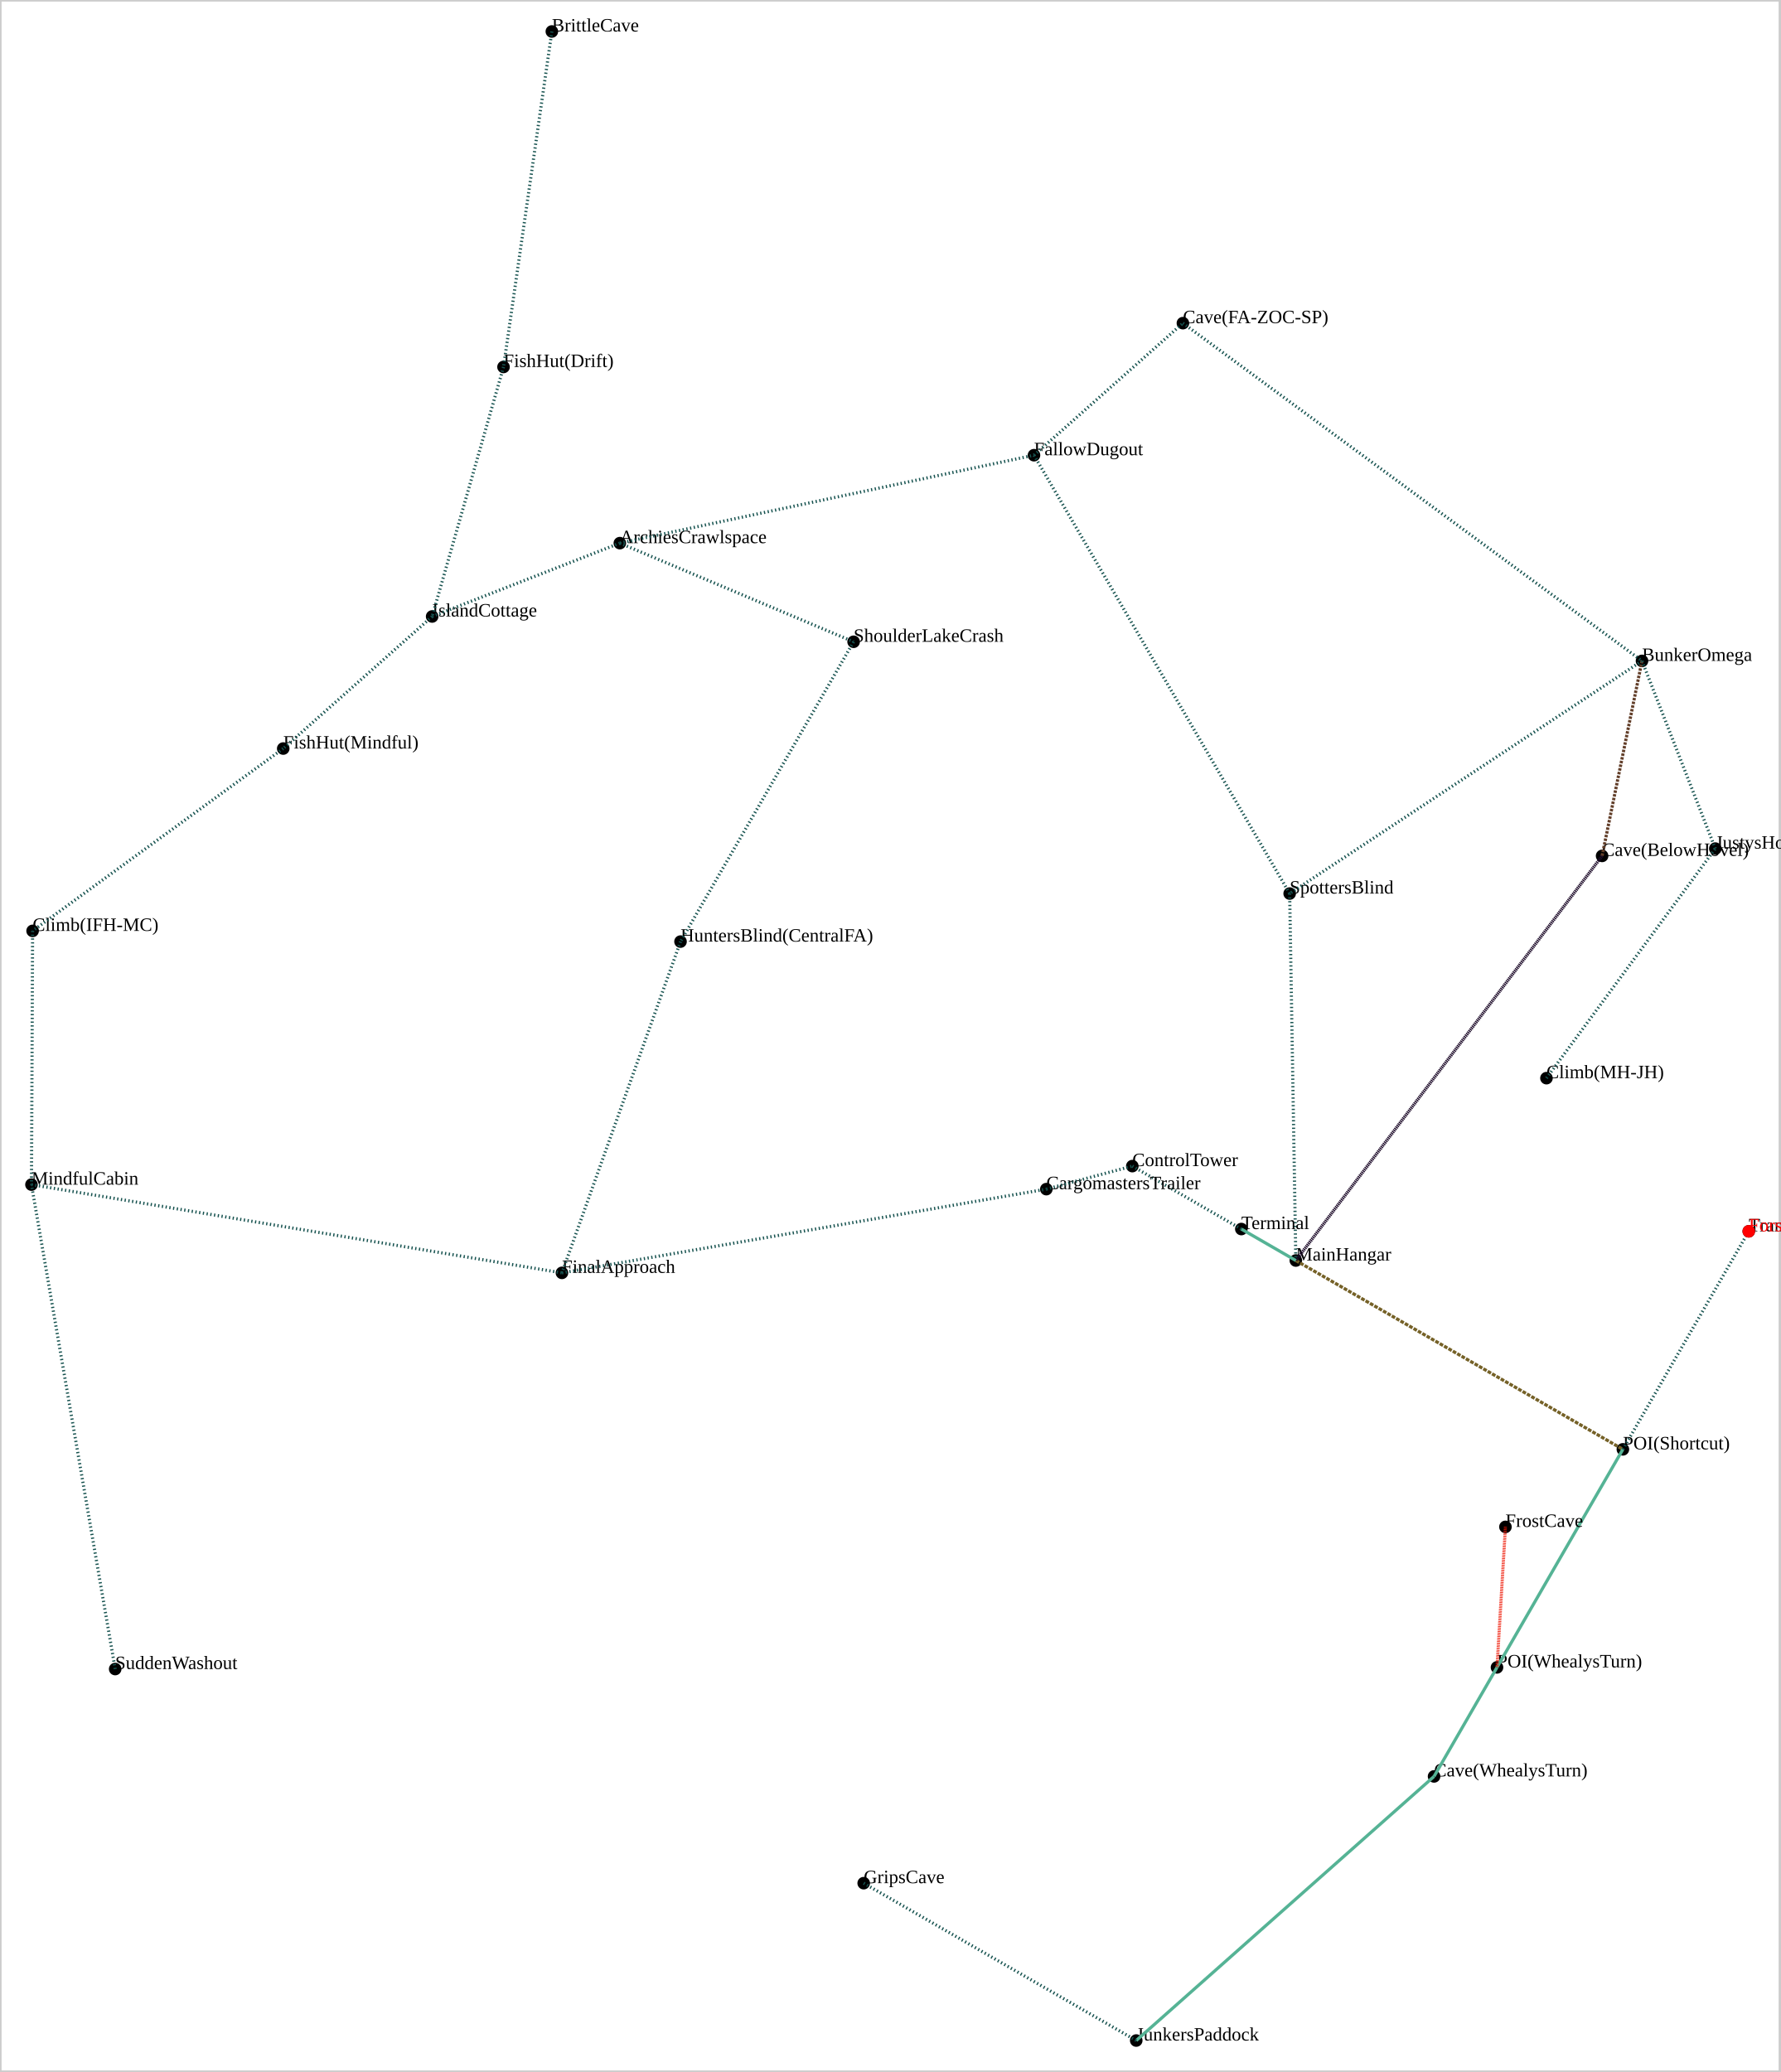
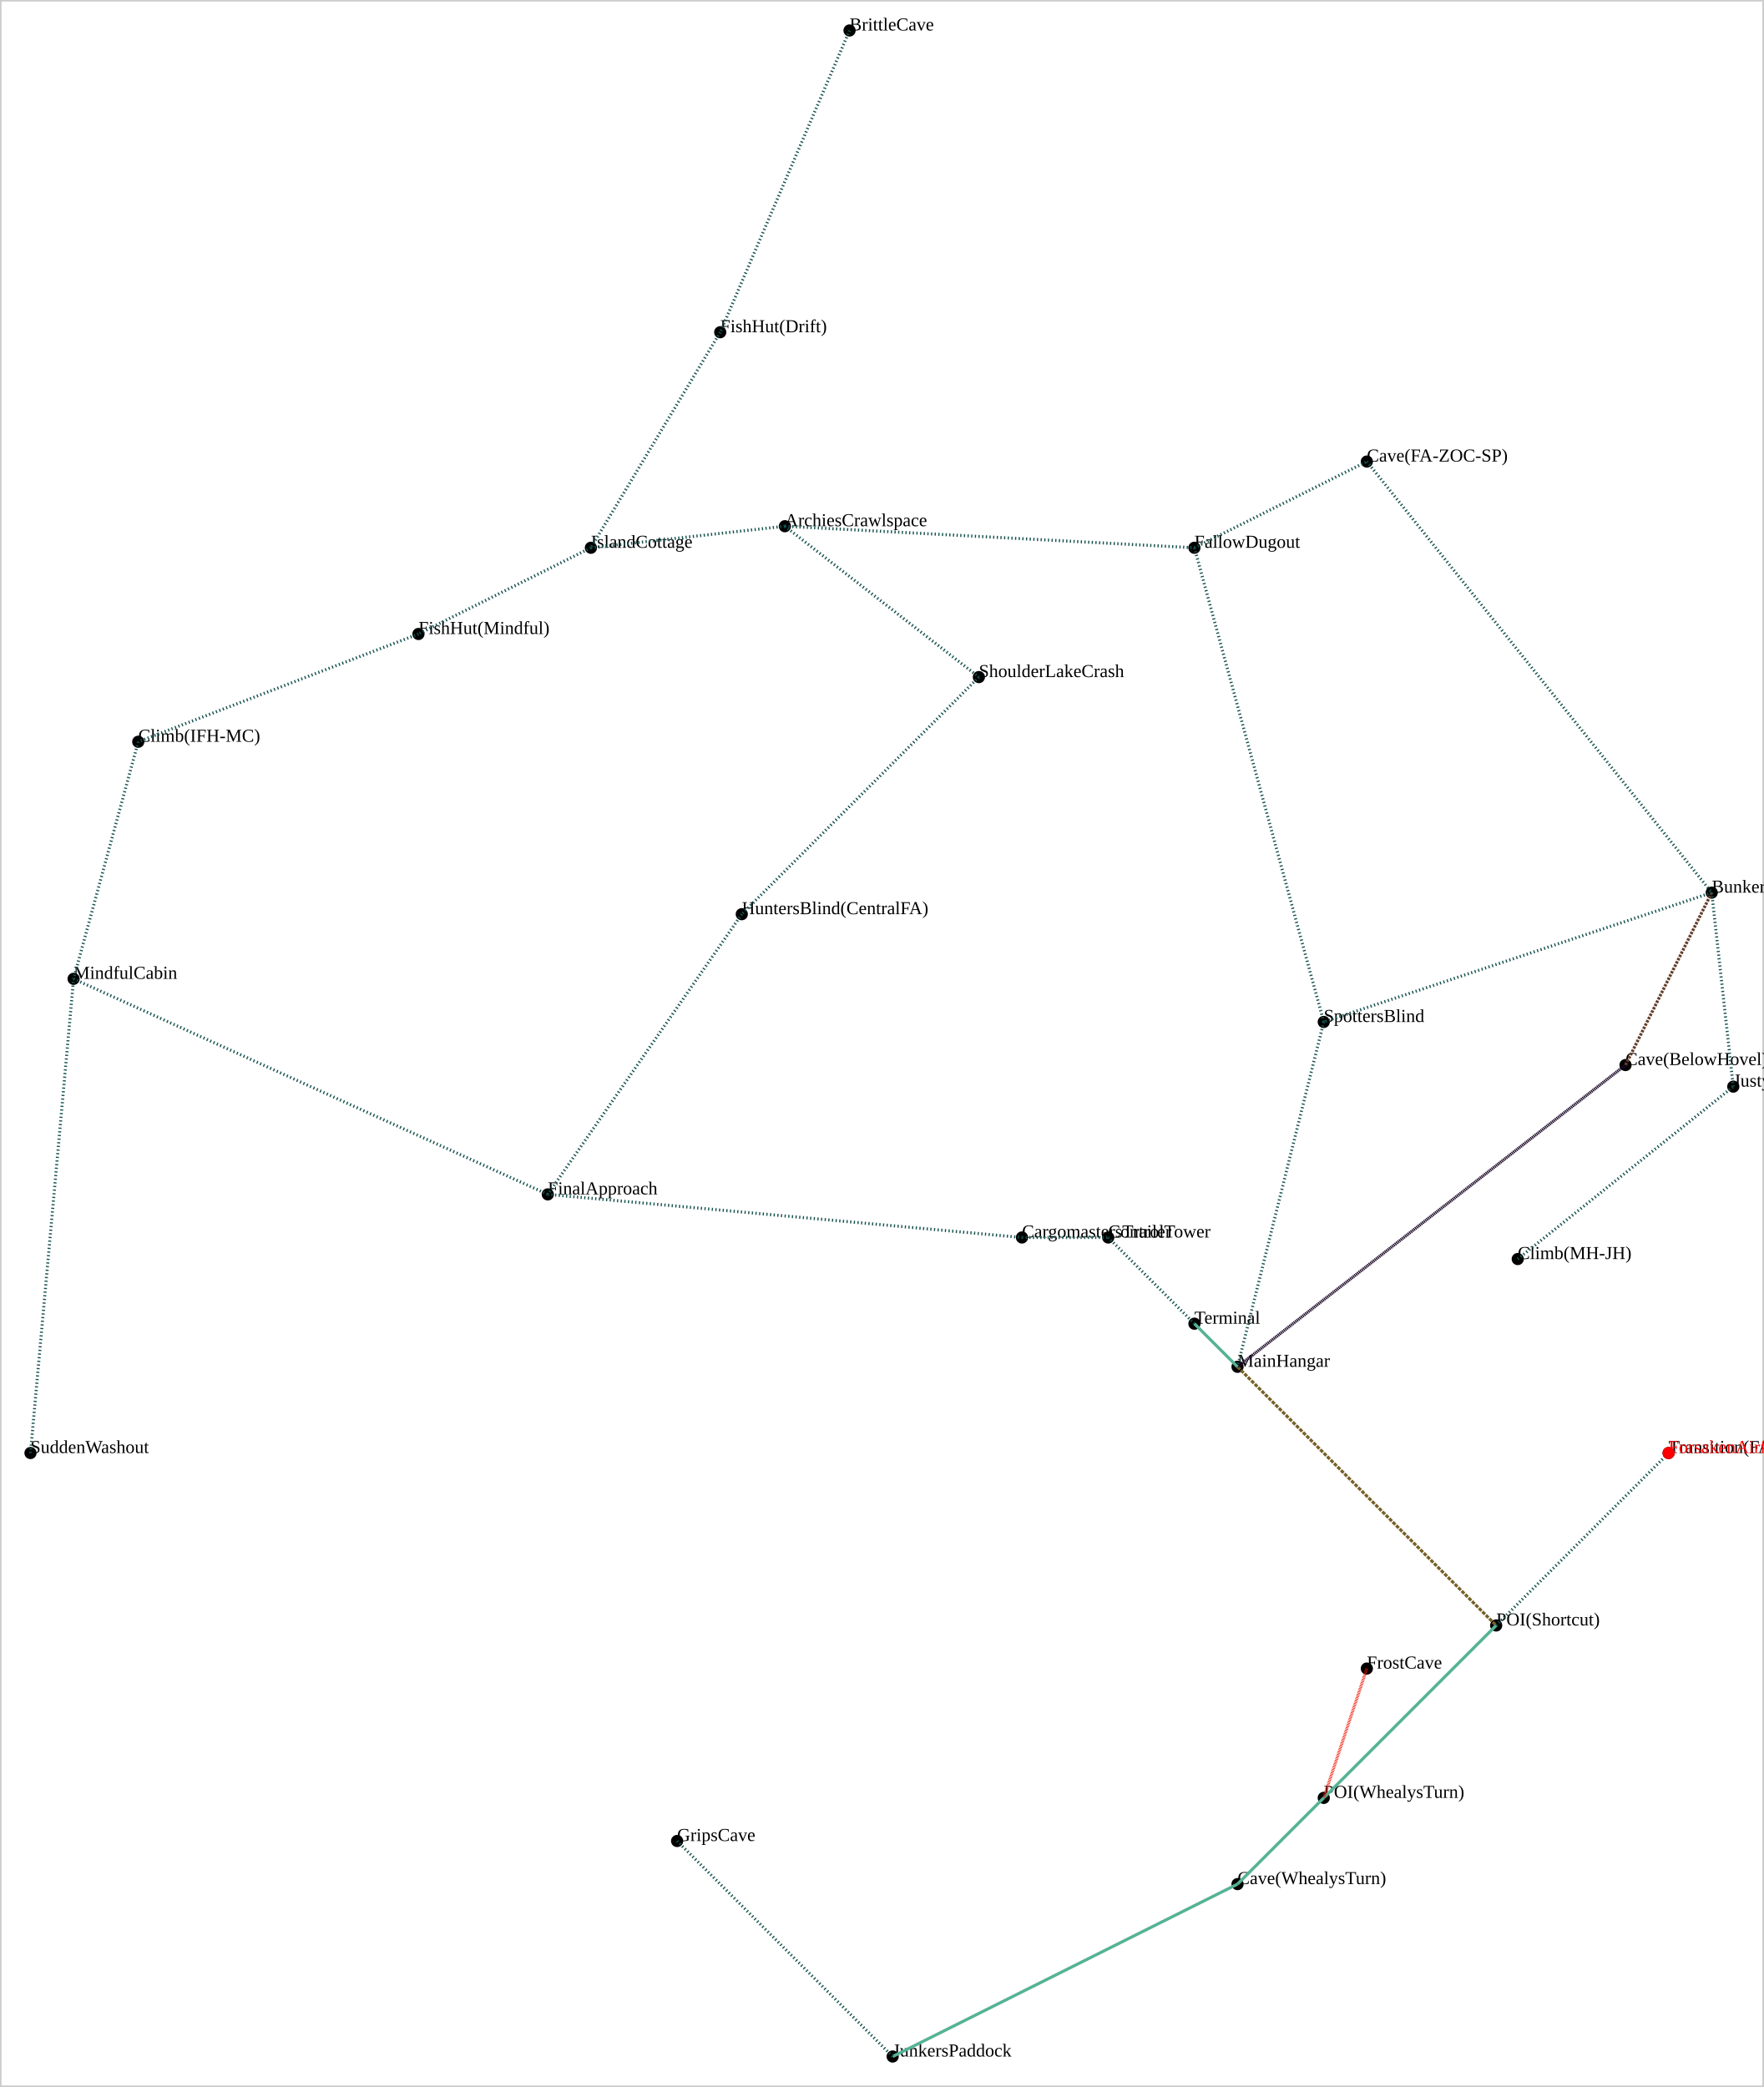
- <svg xmlns="http://www.w3.org/2000/svg" width="2828.46" height="3291.86" viewBox="0 0 2828.46 3291.86">
+ <svg xmlns="http://www.w3.org/2000/svg" width="2893.07" height="3423.4" viewBox="0 0 2893.07 3423.4">
  <defs>
</defs>
-   <rect x="0" y="0" width="2828.46" height="3291.86" fill="white" stroke="#cccccc" stroke-width="5.0" />
-   <circle cx="2778.46" cy="1956.22" r="10" fill="black" />
-   <text x="2778.46" y="1956.22" font-size="30" fill="black">Transition(FA-TP)</text>
-   <circle cx="2578.46" cy="2302.63" r="10" fill="black" />
-   <text x="2578.46" y="2302.63" font-size="30" fill="black">POI(Shortcut)</text>
-   <path d="M2578.46,2302.63 L2778.46,1956.22" stroke-width="5.0" stroke="#16524f" stroke-dasharray="2,4" />
-   <circle cx="2058.85" cy="2002.63" r="10" fill="black" />
-   <text x="2058.85" y="2002.63" font-size="30" fill="black">MainHangar</text>
-   <path d="M2058.85,2002.63 L2578.46,2302.63" stroke-width="5.0" stroke="#756127" stroke-dasharray="6,2" />
-   <circle cx="2378.46" cy="2649.04" r="10" fill="black" />
-   <text x="2378.46" y="2649.04" font-size="30" fill="black">POI(WhealysTurn)</text>
-   <path d="M2378.46,2649.04 L2578.46,2302.63" stroke-width="5.0" stroke="#55b395" stroke-dasharray="" />
-   <circle cx="2278.46" cy="2822.24" r="10" fill="black" />
-   <text x="2278.46" y="2822.24" font-size="30" fill="black">Cave(WhealysTurn)</text>
-   <path d="M2278.46,2822.24 L2378.46,2649.04" stroke-width="5.0" stroke="#55b395" stroke-dasharray="" />
-   <circle cx="1805.26" cy="3241.86" r="10" fill="black" />
-   <text x="1805.26" y="3241.86" font-size="30" fill="black">JunkersPaddock</text>
-   <path d="M1805.26,3241.86 L2278.46,2822.24" stroke-width="5.0" stroke="#55b395" stroke-dasharray="" />
-   <circle cx="2391.86" cy="2425.83" r="10" fill="black" />
-   <text x="2391.86" y="2425.83" font-size="30" fill="black">FrostCave</text>
-   <path d="M2391.86,2425.83 L2378.46,2649.04" stroke-width="5.0" stroke="#ee1300" stroke-dasharray="1,1" />
-   <circle cx="2049.04" cy="1419.61" r="10" fill="black" />
-   <text x="2049.04" y="1419.61" font-size="30" fill="black">SpottersBlind</text>
-   <path d="M2049.04,1419.61 L2058.85,2002.63" stroke-width="5.0" stroke="#16524f" stroke-dasharray="2,4" />
-   <circle cx="2545.45" cy="1359.81" r="10" fill="black" />
-   <text x="2545.45" y="1359.81" font-size="30" fill="black">Cave(BelowHovel)</text>
-   <path d="M2545.45,1359.81 L2058.85,2002.63" stroke-width="5.0" stroke="#1e0c2a" stroke-dasharray="2,1" />
-   <circle cx="2608.85" cy="1050.0" r="10" fill="black" />
-   <text x="2608.85" y="1050.0" font-size="30" fill="black">BunkerOmega</text>
-   <path d="M2608.85,1050.0 L2049.04,1419.61" stroke-width="5.0" stroke="#16524f" stroke-dasharray="2,4" />
-   <path d="M2608.85,1050.0 L2545.45,1359.81" stroke-width="5.0" stroke="#623e29" stroke-dasharray="4,2" />
-   <circle cx="2725.35" cy="1348.2" r="10" fill="black" />
-   <text x="2725.35" y="1348.2" font-size="30" fill="black">JustysHovel</text>
-   <path d="M2725.35,1348.2 L2608.85,1050.0" stroke-width="5.0" stroke="#16524f" stroke-dasharray="2,4" />
-   <circle cx="1879.42" cy="513.4" r="10" fill="black" />
-   <text x="1879.42" y="513.4" font-size="30" fill="black">Cave(FA-ZOC-SP)</text>
-   <path d="M1879.42,513.4 L2608.85,1050.0" stroke-width="5.0" stroke="#16524f" stroke-dasharray="2,4" />
-   <circle cx="1642.82" cy="723.2" r="10" fill="black" />
-   <text x="1642.82" y="723.2" font-size="30" fill="black">FallowDugout</text>
-   <path d="M1642.82,723.2 L1879.42,513.4" stroke-width="5.0" stroke="#16524f" stroke-dasharray="2,4" />
-   <path d="M1642.82,723.2 L2049.04,1419.61" stroke-width="5.0" stroke="#16524f" stroke-dasharray="2,4" />
-   <circle cx="1972.25" cy="1952.63" r="10" fill="black" />
-   <text x="1972.25" y="1952.63" font-size="30" fill="black">Terminal</text>
-   <path d="M1972.25,1952.63 L2058.85,2002.63" stroke-width="5.0" stroke="#55b395" stroke-dasharray="" />
-   <circle cx="1799.04" cy="1852.63" r="10" fill="black" />
-   <text x="1799.04" y="1852.63" font-size="30" fill="black">ControlTower</text>
-   <path d="M1799.04,1852.63 L1972.25,1952.63" stroke-width="5.0" stroke="#16524f" stroke-dasharray="2,4" />
-   <circle cx="1662.44" cy="1889.23" r="10" fill="black" />
-   <text x="1662.44" y="1889.23" font-size="30" fill="black">CargomastersTrailer</text>
-   <path d="M1662.44,1889.23 L1799.04,1852.63" stroke-width="5.0" stroke="#16524f" stroke-dasharray="2,4" />
-   <circle cx="892.82" cy="2022.24" r="10" fill="black" />
-   <text x="892.82" y="2022.24" font-size="30" fill="black">FinalApproach</text>
-   <path d="M892.82,2022.24 L1662.44,1889.23" stroke-width="5.0" stroke="#16524f" stroke-dasharray="2,4" />
-   <circle cx="50.0" cy="1882.05" r="10" fill="black" />
-   <text x="50.0" y="1882.05" font-size="30" fill="black">MindfulCabin</text>
-   <path d="M50.0,1882.05 L892.82,2022.24" stroke-width="5.0" stroke="#16524f" stroke-dasharray="2,4" />
-   <circle cx="51.8" cy="1478.94" r="10" fill="black" />
-   <text x="51.8" y="1478.94" font-size="30" fill="black">Climb(IFH-MC)</text>
-   <path d="M51.8,1478.94 L50.0,1882.05" stroke-width="5.0" stroke="#16524f" stroke-dasharray="2,4" />
-   <circle cx="450.0" cy="1189.23" r="10" fill="black" />
-   <text x="450.0" y="1189.23" font-size="30" fill="black">FishHut(Mindful)</text>
-   <path d="M450.0,1189.23 L51.8,1478.94" stroke-width="5.0" stroke="#16524f" stroke-dasharray="2,4" />
-   <circle cx="686.6" cy="979.42" r="10" fill="black" />
-   <text x="686.6" y="979.42" font-size="30" fill="black">IslandCottage</text>
-   <path d="M686.6,979.42 L450.0,1189.23" stroke-width="5.0" stroke="#16524f" stroke-dasharray="2,4" />
-   <circle cx="800.0" cy="583.01" r="10" fill="black" />
-   <text x="800.0" y="583.01" font-size="30" fill="black">FishHut(Drift)</text>
-   <path d="M800.0,583.01 L686.6,979.42" stroke-width="5.0" stroke="#16524f" stroke-dasharray="2,4" />
-   <circle cx="1081.22" cy="1495.93" r="10" fill="black" />
-   <text x="1081.22" y="1495.93" font-size="30" fill="black">HuntersBlind(CentralFA)</text>
-   <path d="M1081.22,1495.93 L892.82,2022.24" stroke-width="5.0" stroke="#16524f" stroke-dasharray="2,4" />
-   <circle cx="183.01" cy="2651.66" r="10" fill="black" />
-   <text x="183.01" y="2651.66" font-size="30" fill="black">SuddenWashout</text>
-   <path d="M183.01,2651.66 L50.0,1882.05" stroke-width="5.0" stroke="#16524f" stroke-dasharray="2,4" />
-   <circle cx="1356.22" cy="1019.61" r="10" fill="black" />
-   <text x="1356.22" y="1019.61" font-size="30" fill="black">ShoulderLakeCrash</text>
-   <path d="M1356.22,1019.61 L1081.22,1495.93" stroke-width="5.0" stroke="#16524f" stroke-dasharray="2,4" />
-   <circle cx="2457.05" cy="1712.91" r="10" fill="black" />
-   <text x="2457.05" y="1712.91" font-size="30" fill="black">Climb(MH-JH)</text>
-   <path d="M2457.05,1712.91 L2725.35,1348.2" stroke-width="5.0" stroke="#16524f" stroke-dasharray="2,4" />
-   <circle cx="1372.25" cy="2991.86" r="10" fill="black" />
-   <text x="1372.25" y="2991.86" font-size="30" fill="black">GripsCave</text>
-   <path d="M1372.25,2991.86 L1805.26,3241.86" stroke-width="5.0" stroke="#16524f" stroke-dasharray="2,4" />
-   <circle cx="984.81" cy="862.91" r="10" fill="black" />
-   <text x="984.81" y="862.91" font-size="30" fill="black">ArchiesCrawlspace</text>
-   <path d="M984.81,862.91 L1642.82,723.2" stroke-width="5.0" stroke="#16524f" stroke-dasharray="2,4" />
-   <path d="M984.81,862.91 L1356.22,1019.61" stroke-width="5.0" stroke="#16524f" stroke-dasharray="2,4" />
-   <path d="M984.81,862.91 L686.6,979.42" stroke-width="5.0" stroke="#16524f" stroke-dasharray="2,4" />
-   <circle cx="876.8" cy="50.0" r="10" fill="black" />
-   <text x="876.8" y="50.0" font-size="30" fill="black">BrittleCave</text>
-   <path d="M876.8,50.0 L800.0,583.01" stroke-width="5.0" stroke="#16524f" stroke-dasharray="2,4" />
-   <circle cx="2778.46" cy="1956.22" r="10" fill="red" />
-   <text x="2778.46" y="1956.22" font-size="30" fill="red">ForsakenAirfield--TransferPass</text>
+   <rect x="0" y="0" width="2893.07" height="3423.4" fill="white" stroke="#cccccc" stroke-width="5.0" />
+   <circle cx="2737.01" cy="2383.45" r="10" fill="black" />
+   <text x="2737.01" y="2383.45" font-size="30" fill="black">Transition(FA-TP)</text>
+   <circle cx="2454.16" cy="2666.29" r="10" fill="black" />
+   <text x="2454.16" y="2666.29" font-size="30" fill="black">POI(Shortcut)</text>
+   <path d="M2454.16,2666.29 L2737.01,2383.45" stroke-width="5.0" stroke="#16524f" stroke-dasharray="2,4" />
+   <circle cx="2029.9" cy="2242.03" r="10" fill="black" />
+   <text x="2029.9" y="2242.03" font-size="30" fill="black">MainHangar</text>
+   <path d="M2029.9,2242.03 L2454.16,2666.29" stroke-width="5.0" stroke="#756127" stroke-dasharray="6,2" />
+   <circle cx="2171.32" cy="2949.14" r="10" fill="black" />
+   <text x="2171.32" y="2949.14" font-size="30" fill="black">POI(WhealysTurn)</text>
+   <path d="M2171.32,2949.14 L2454.16,2666.29" stroke-width="5.0" stroke="#55b395" stroke-dasharray="" />
+   <circle cx="2029.9" cy="3090.56" r="10" fill="black" />
+   <text x="2029.9" y="3090.56" font-size="30" fill="black">Cave(WhealysTurn)</text>
+   <path d="M2029.9,3090.56 L2171.32,2949.14" stroke-width="5.0" stroke="#55b395" stroke-dasharray="" />
+   <circle cx="1464.22" cy="3373.4" r="10" fill="black" />
+   <text x="1464.22" y="3373.4" font-size="30" fill="black">JunkersPaddock</text>
+   <path d="M1464.22,3373.4 L2029.9,3090.56" stroke-width="5.0" stroke="#55b395" stroke-dasharray="" />
+   <circle cx="2242.03" cy="2737.0" r="10" fill="black" />
+   <text x="2242.03" y="2737.0" font-size="30" fill="black">FrostCave</text>
+   <path d="M2242.03,2737.0 L2171.32,2949.14" stroke-width="5.0" stroke="#ee1300" stroke-dasharray="1,1" />
+   <circle cx="2171.32" cy="1676.34" r="10" fill="black" />
+   <text x="2171.32" y="1676.34" font-size="30" fill="black">SpottersBlind</text>
+   <path d="M2171.32,1676.34 L2029.9,2242.03" stroke-width="5.0" stroke="#16524f" stroke-dasharray="2,4" />
+   <circle cx="2666.3" cy="1747.05" r="10" fill="black" />
+   <text x="2666.3" y="1747.05" font-size="30" fill="black">Cave(BelowHovel)</text>
+   <path d="M2666.3,1747.05 L2029.9,2242.03" stroke-width="5.0" stroke="#1e0c2a" stroke-dasharray="2,1" />
+   <circle cx="2807.72" cy="1464.21" r="10" fill="black" />
+   <text x="2807.72" y="1464.21" font-size="30" fill="black">BunkerOmega</text>
+   <path d="M2807.72,1464.21 L2171.32,1676.34" stroke-width="5.0" stroke="#16524f" stroke-dasharray="2,4" />
+   <path d="M2807.72,1464.21 L2666.3,1747.05" stroke-width="5.0" stroke="#623e29" stroke-dasharray="4,2" />
+   <circle cx="2843.07" cy="1782.41" r="10" fill="black" />
+   <text x="2843.07" y="1782.41" font-size="30" fill="black">JustysHovel</text>
+   <path d="M2843.07,1782.41 L2807.72,1464.21" stroke-width="5.0" stroke="#16524f" stroke-dasharray="2,4" />
+   <circle cx="2242.03" cy="757.1" r="10" fill="black" />
+   <text x="2242.03" y="757.1" font-size="30" fill="black">Cave(FA-ZOC-SP)</text>
+   <path d="M2242.03,757.1 L2807.72,1464.21" stroke-width="5.0" stroke="#16524f" stroke-dasharray="2,4" />
+   <circle cx="1959.19" cy="898.53" r="10" fill="black" />
+   <text x="1959.19" y="898.53" font-size="30" fill="black">FallowDugout</text>
+   <path d="M1959.19,898.53 L2242.03,757.1" stroke-width="5.0" stroke="#16524f" stroke-dasharray="2,4" />
+   <path d="M1959.19,898.53 L2171.32,1676.34" stroke-width="5.0" stroke="#16524f" stroke-dasharray="2,4" />
+   <circle cx="1959.19" cy="2171.32" r="10" fill="black" />
+   <text x="1959.19" y="2171.32" font-size="30" fill="black">Terminal</text>
+   <path d="M1959.19,2171.32 L2029.9,2242.03" stroke-width="5.0" stroke="#55b395" stroke-dasharray="" />
+   <circle cx="1817.77" cy="2029.9" r="10" fill="black" />
+   <text x="1817.77" y="2029.9" font-size="30" fill="black">ControlTower</text>
+   <path d="M1817.77,2029.9 L1959.19,2171.32" stroke-width="5.0" stroke="#16524f" stroke-dasharray="2,4" />
+   <circle cx="1676.35" cy="2029.9" r="10" fill="black" />
+   <text x="1676.35" y="2029.9" font-size="30" fill="black">CargomastersTrailer</text>
+   <path d="M1676.35,2029.9 L1817.77,2029.9" stroke-width="5.0" stroke="#16524f" stroke-dasharray="2,4" />
+   <circle cx="898.53" cy="1959.19" r="10" fill="black" />
+   <text x="898.53" y="1959.19" font-size="30" fill="black">FinalApproach</text>
+   <path d="M898.53,1959.19 L1676.35,2029.9" stroke-width="5.0" stroke="#16524f" stroke-dasharray="2,4" />
+   <circle cx="120.71" cy="1605.63" r="10" fill="black" />
+   <text x="120.71" y="1605.63" font-size="30" fill="black">MindfulCabin</text>
+   <path d="M120.71,1605.63 L898.53,1959.19" stroke-width="5.0" stroke="#16524f" stroke-dasharray="2,4" />
+   <circle cx="226.78" cy="1216.72" r="10" fill="black" />
+   <text x="226.78" y="1216.72" font-size="30" fill="black">Climb(IFH-MC)</text>
+   <path d="M226.78,1216.72 L120.71,1605.63" stroke-width="5.0" stroke="#16524f" stroke-dasharray="2,4" />
+   <circle cx="686.4" cy="1039.95" r="10" fill="black" />
+   <text x="686.4" y="1039.95" font-size="30" fill="black">FishHut(Mindful)</text>
+   <path d="M686.4,1039.95 L226.78,1216.72" stroke-width="5.0" stroke="#16524f" stroke-dasharray="2,4" />
+   <circle cx="969.24" cy="898.53" r="10" fill="black" />
+   <text x="969.24" y="898.53" font-size="30" fill="black">IslandCottage</text>
+   <path d="M969.24,898.53 L686.4,1039.95" stroke-width="5.0" stroke="#16524f" stroke-dasharray="2,4" />
+   <circle cx="1181.37" cy="544.97" r="10" fill="black" />
+   <text x="1181.37" y="544.97" font-size="30" fill="black">FishHut(Drift)</text>
+   <path d="M1181.37,544.97 L969.24,898.53" stroke-width="5.0" stroke="#16524f" stroke-dasharray="2,4" />
+   <circle cx="1216.73" cy="1499.57" r="10" fill="black" />
+   <text x="1216.73" y="1499.57" font-size="30" fill="black">HuntersBlind(CentralFA)</text>
+   <path d="M1216.73,1499.57 L898.53,1959.19" stroke-width="5.0" stroke="#16524f" stroke-dasharray="2,4" />
+   <circle cx="50.0" cy="2383.45" r="10" fill="black" />
+   <text x="50.0" y="2383.45" font-size="30" fill="black">SuddenWashout</text>
+   <path d="M50.0,2383.45 L120.71,1605.63" stroke-width="5.0" stroke="#16524f" stroke-dasharray="2,4" />
+   <circle cx="1605.64" cy="1110.66" r="10" fill="black" />
+   <text x="1605.64" y="1110.66" font-size="30" fill="black">ShoulderLakeCrash</text>
+   <path d="M1605.64,1110.66 L1216.73,1499.57" stroke-width="5.0" stroke="#16524f" stroke-dasharray="2,4" />
+   <circle cx="2489.52" cy="2065.25" r="10" fill="black" />
+   <text x="2489.52" y="2065.25" font-size="30" fill="black">Climb(MH-JH)</text>
+   <path d="M2489.52,2065.25 L2843.07,1782.41" stroke-width="5.0" stroke="#16524f" stroke-dasharray="2,4" />
+   <circle cx="1110.66" cy="3019.85" r="10" fill="black" />
+   <text x="1110.66" y="3019.85" font-size="30" fill="black">GripsCave</text>
+   <path d="M1110.66,3019.85 L1464.22,3373.4" stroke-width="5.0" stroke="#16524f" stroke-dasharray="2,4" />
+   <circle cx="1287.44" cy="863.17" r="10" fill="black" />
+   <text x="1287.44" y="863.17" font-size="30" fill="black">ArchiesCrawlspace</text>
+   <path d="M1287.44,863.17 L1959.19,898.53" stroke-width="5.0" stroke="#16524f" stroke-dasharray="2,4" />
+   <path d="M1287.44,863.17 L1605.64,1110.66" stroke-width="5.0" stroke="#16524f" stroke-dasharray="2,4" />
+   <path d="M1287.44,863.17 L969.24,898.53" stroke-width="5.0" stroke="#16524f" stroke-dasharray="2,4" />
+   <circle cx="1393.5" cy="50.0" r="10" fill="black" />
+   <text x="1393.5" y="50.0" font-size="30" fill="black">BrittleCave</text>
+   <path d="M1393.5,50.0 L1181.37,544.97" stroke-width="5.0" stroke="#16524f" stroke-dasharray="2,4" />
+   <circle cx="2737.01" cy="2383.45" r="10" fill="red" />
+   <text x="2737.01" y="2383.45" font-size="30" fill="red">ForsakenAirfield--TransferPass</text>
</svg>
